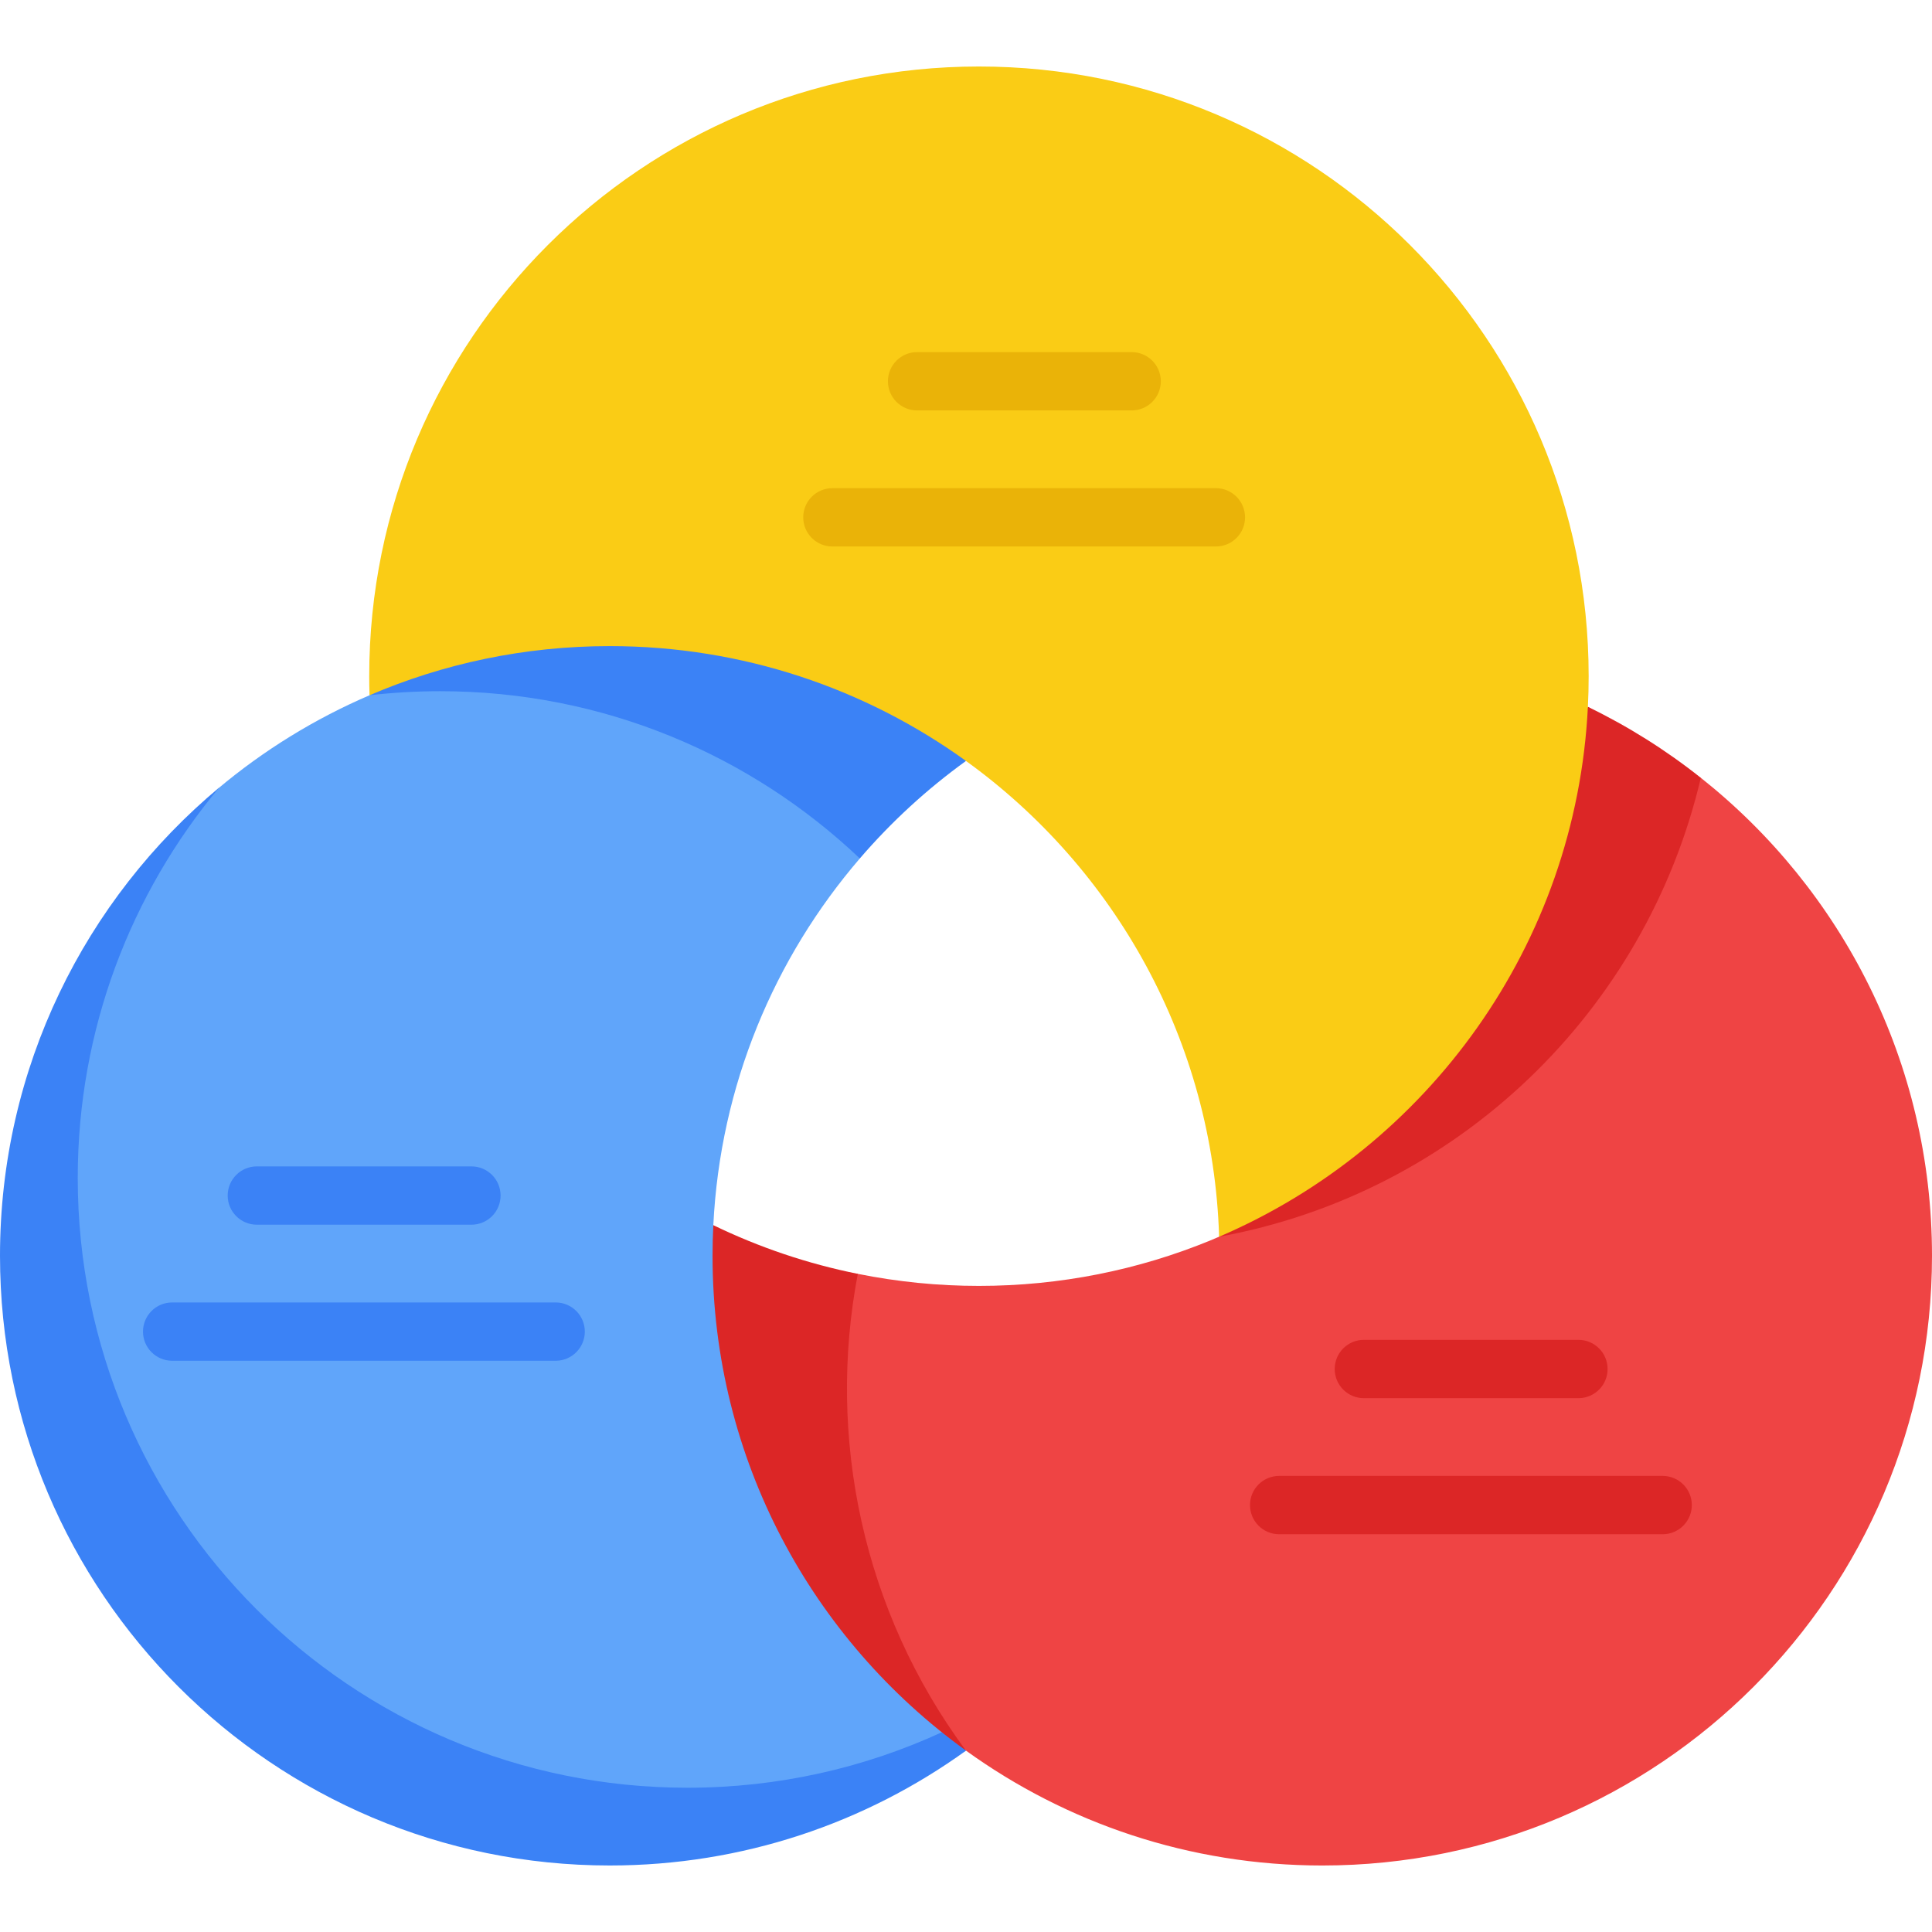
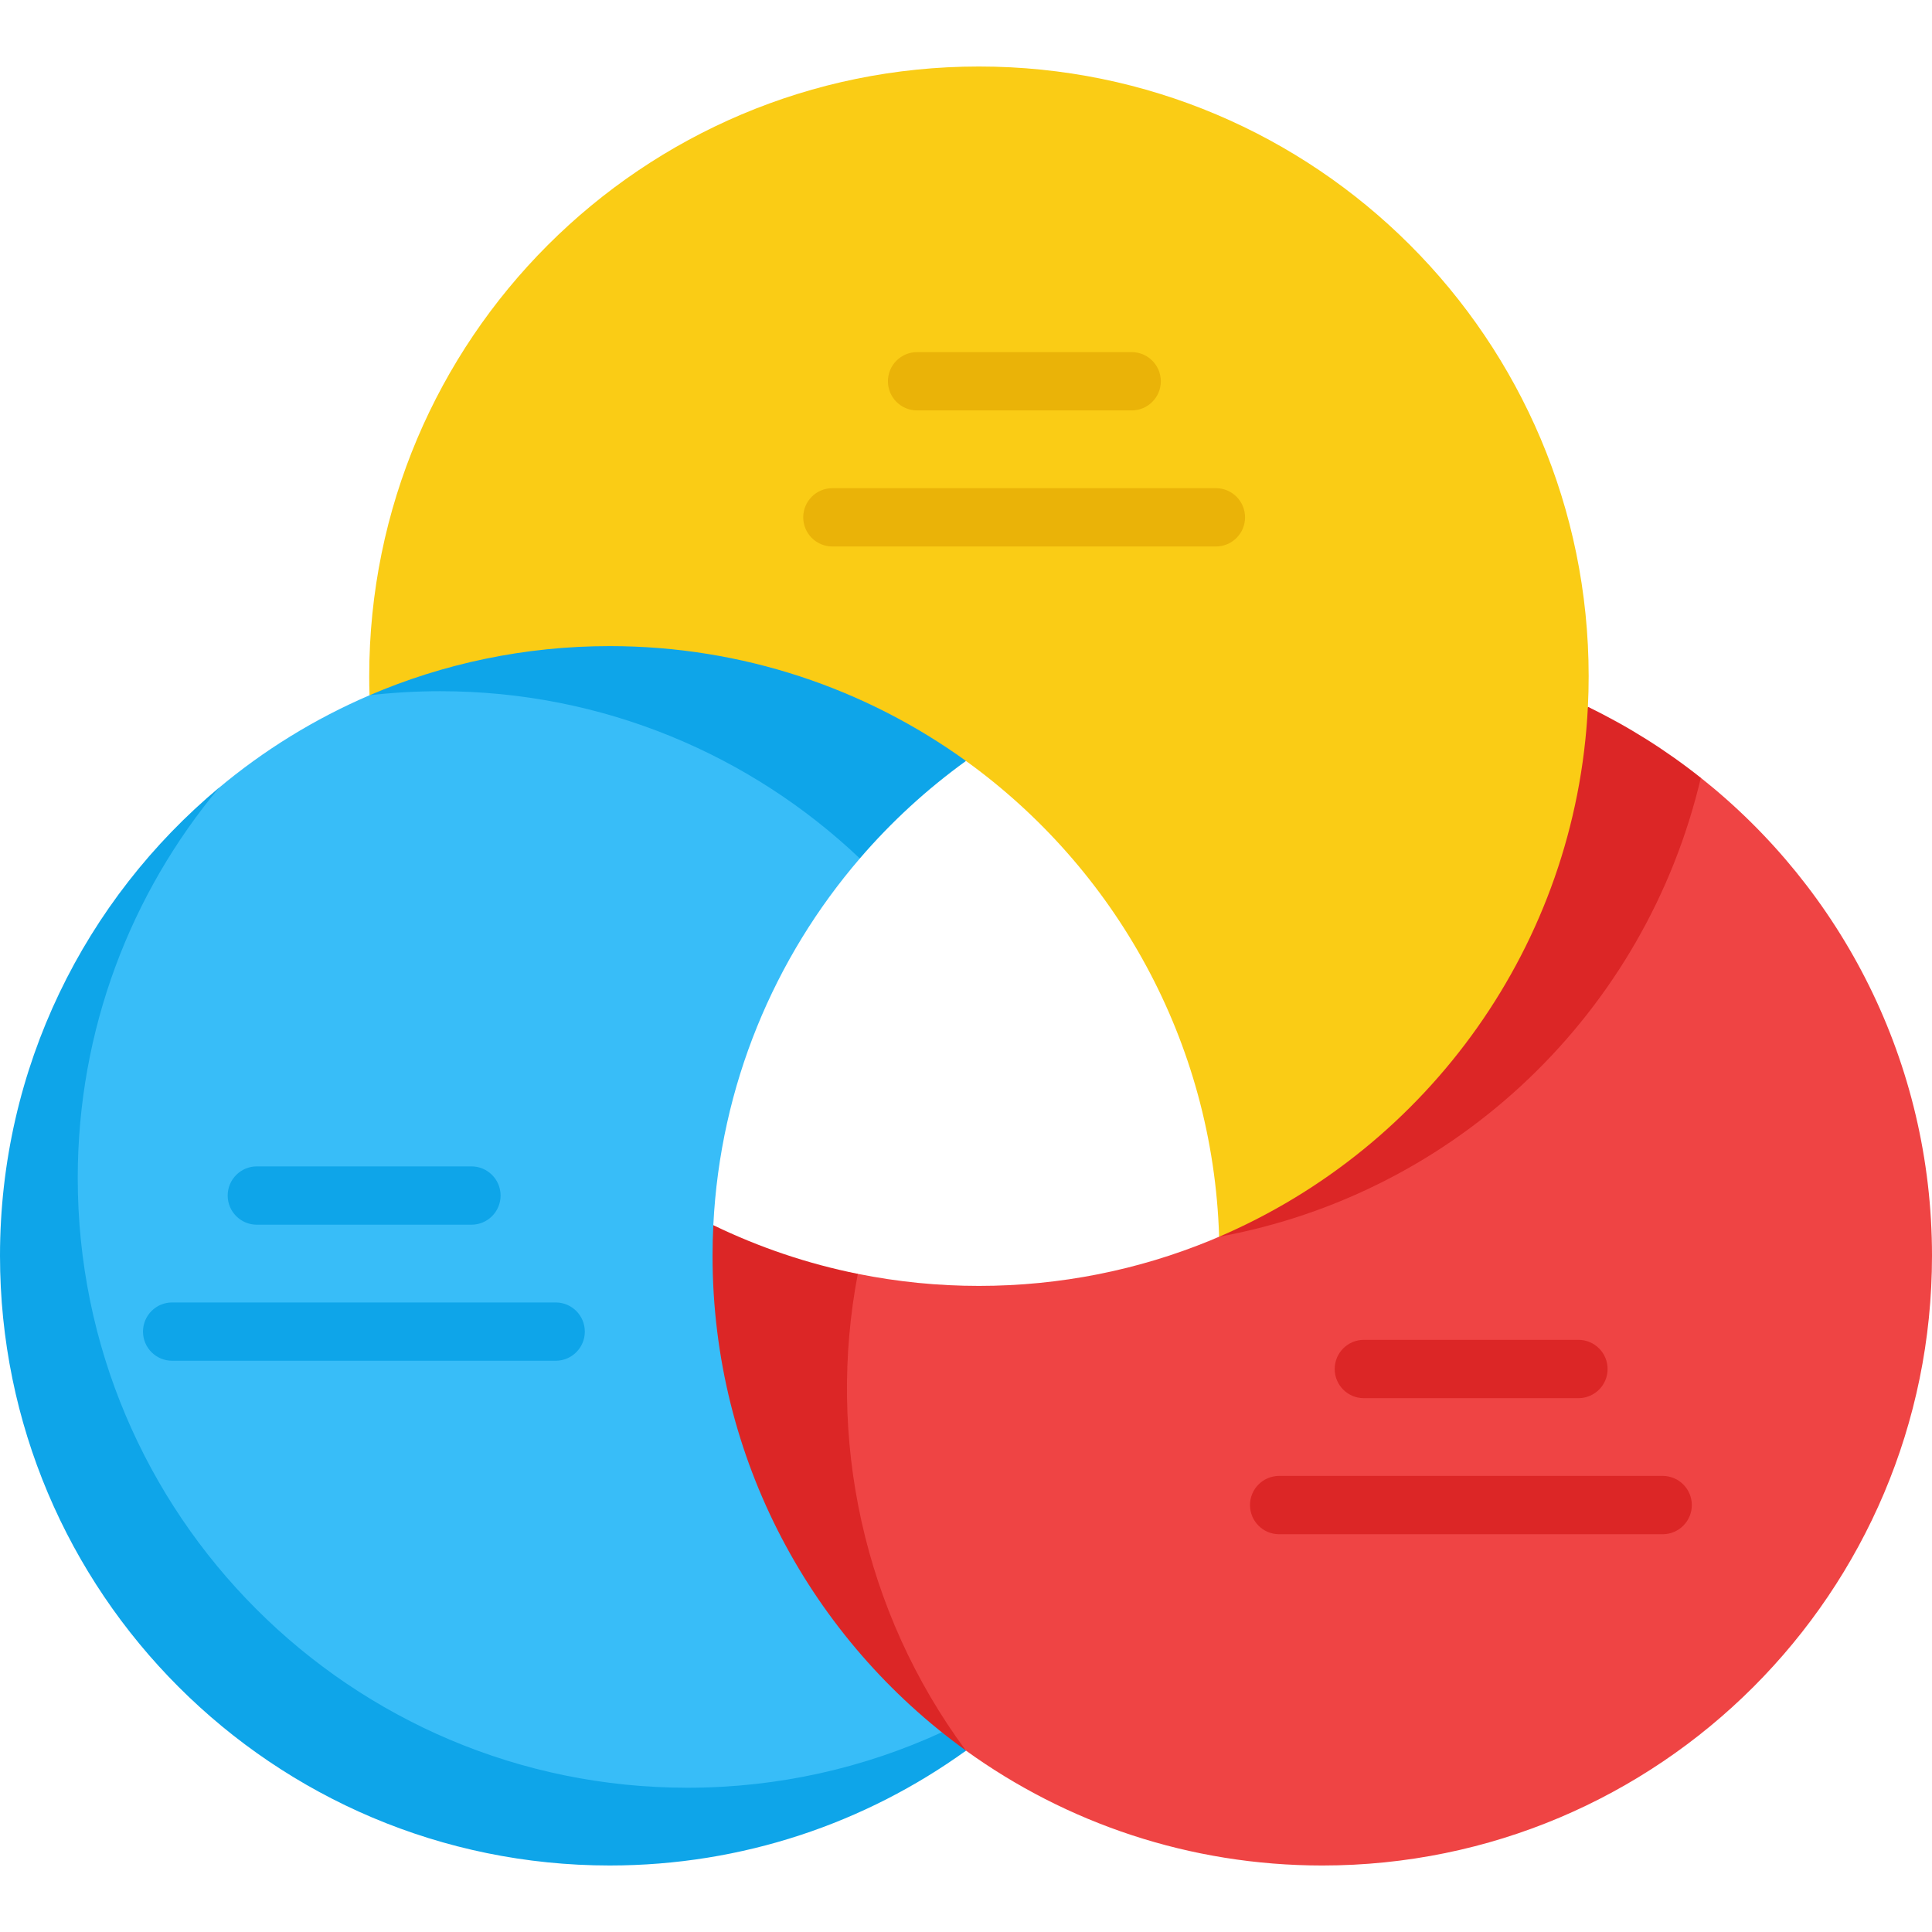
<svg xmlns="http://www.w3.org/2000/svg" version="1.1" width="512" height="512" x="0" y="0" viewBox="0 0 512 512" style="enable-background:new 0 0 512 512" xml:space="preserve" class="">
  <g>
-     <path d="M256 463.939c-30.268 15.96-57.447 25.474-92.694 25.474-89.233 0-157.727-67.369-157.727-156.613 0-41.411 11.286-78.96 36.911-107.552 5.142-5.737 15.317-16.287 15.317-16.287a161.65 161.65 0 0 1 40.126-24.71c19.538-8.384 41.042-13.028 63.649-13.028 35.248 0 61.069 6.654 87.628 25.8-10.371 7.481-18.874 20.819-21.347 30.479-22.676 26.369-36.993 60.134-38.826 97.182-.133 2.687 10.654 23.747 10.654 23.747S219.944 424.183 256 463.939z" opacity="1" data-original="#5de1c4" class="" fill="#60a5fa" />
-     <path d="M256 463.942c-26.558 19.141-59.174 30.432-94.416 30.432C72.35 494.374 0 422.034 0 332.79c0-49.861 22.592-94.447 58.102-124.096-23.406 28.031-37.499 64.118-37.499 103.492 0 89.245 72.35 161.584 161.584 161.584 24.055 0 46.894-5.264 67.405-14.701 1.12.899 4.253-2.152 5.399-1.285.995.752 0 5.426 1.009 6.158zM256 201.658a162.606 162.606 0 0 0-28.138 25.845c-28.958-27.475-68.092-44.326-111.164-44.326-6.356 0-12.606.364-18.767 1.075 0 0 .27-.668.45-.746 19.397-8.346 41.292-18.139 63.695-18.139 35.245-.001 78.91 14.027 93.924 36.291z" opacity="1" data-original="#09d6b4" class="" fill="#3b82f6" />
+     <path d="M256 463.939c-30.268 15.96-57.447 25.474-92.694 25.474-89.233 0-157.727-67.369-157.727-156.613 0-41.411 11.286-78.96 36.911-107.552 5.142-5.737 15.317-16.287 15.317-16.287a161.65 161.65 0 0 1 40.126-24.71c19.538-8.384 41.042-13.028 63.649-13.028 35.248 0 61.069 6.654 87.628 25.8-10.371 7.481-18.874 20.819-21.347 30.479-22.676 26.369-36.993 60.134-38.826 97.182-.133 2.687 10.654 23.747 10.654 23.747S219.944 424.183 256 463.939z" opacity="1" data-original="#5de1c4" class="" fill="#38bdf8" />
+     <path d="M256 463.942c-26.558 19.141-59.174 30.432-94.416 30.432C72.35 494.374 0 422.034 0 332.79c0-49.861 22.592-94.447 58.102-124.096-23.406 28.031-37.499 64.118-37.499 103.492 0 89.245 72.35 161.584 161.584 161.584 24.055 0 46.894-5.264 67.405-14.701 1.12.899 4.253-2.152 5.399-1.285.995.752 0 5.426 1.009 6.158zM256 201.658a162.606 162.606 0 0 0-28.138 25.845c-28.958-27.475-68.092-44.326-111.164-44.326-6.356 0-12.606.364-18.767 1.075 0 0 .27-.668.45-.746 19.397-8.346 41.292-18.139 63.695-18.139 35.245-.001 78.91 14.027 93.924 36.291z" opacity="1" data-original="#09d6b4" class="" fill="#0ea5e9" />
    <path fill="#ef4444" d="M512 332.795c0 89.244-72.349 161.582-161.582 161.582-35.245 0-67.857-11.285-94.416-30.441 0 0-8.117-8.284-12.584-12.333-32.617-29.563-48.777-117.754-48.638-120.444 12.009 5.817 23.059 7.186 32.548 6.424a162.336 162.336 0 0 0 32.099 3.193c86.512 0 157.157-67.999 161.378-153.461 4.957 2.403 9.304 13.771 13.963 16.649 5.385 3.327 15.967 2.162 15.967 2.162C488.059 235.725 512 281.464 512 332.795z" opacity="1" data-original="#fe7c66" class="" />
    <path fill="#dc2626" d="M255.979 463.921c-40.672-29.34-67.147-77.14-67.147-131.132 0-2.72.072-5.419.206-8.108a160.001 160.001 0 0 0 38.291 12.902c-8.262 43.309 1.289 89.345 28.65 126.338zM450.736 206.127c-14.587 62.017-64.519 110.083-127.659 121.621 0 0 .678-1.876 1.287-2.151 35.764-16.159 55.851-51.344 72.332-87.111 8.401-18.232 24.112-51.169 24.112-51.169a160.808 160.808 0 0 1 29.928 18.81z" opacity="1" data-original="#fe6c55" class="" />
    <path fill="#facc15" d="M421.01 179.205c0 2.721-.064 5.421-.203 8.11-3.118 63.135-42.49 116.745-97.729 140.433-1.586-51.907-27.673-97.643-67.067-126.077l-.011-.01c-26.559-19.145-59.171-30.437-94.418-30.437-22.606 0-44.118 4.639-63.649 13.028a131.911 131.911 0 0 1-.086-5.046c0-89.244 72.338-161.582 161.582-161.582 89.232 0 161.581 72.338 161.581 161.581z" opacity="1" data-original="#fee45a" class="" />
    <path fill="#eab308" d="M299.903 108.768h-56.868a7.726 7.726 0 1 1 0-15.452h56.868a7.725 7.725 0 0 1 7.726 7.726 7.725 7.725 0 0 1-7.726 7.726zM322.348 144.824H220.591a7.726 7.726 0 1 1 0-15.452h101.758a7.727 7.727 0 0 1-.001 15.452z" opacity="1" data-original="#ffd15b" class="" />
-     <path d="M124.935 324.558H68.066a7.726 7.726 0 1 1 0-15.452h56.868a7.725 7.725 0 0 1 7.726 7.726 7.724 7.724 0 0 1-7.725 7.726zM147.379 360.615H45.622a7.726 7.726 0 1 1 0-15.452H147.38a7.727 7.727 0 0 1-.001 15.452z" opacity="1" data-original="#09d6b4" class="" fill="#3b82f6" />
+     <path d="M124.935 324.558H68.066a7.726 7.726 0 1 1 0-15.452h56.868a7.725 7.725 0 0 1 7.726 7.726 7.724 7.724 0 0 1-7.725 7.726zM147.379 360.615H45.622a7.726 7.726 0 1 1 0-15.452H147.38a7.727 7.727 0 0 1-.001 15.452z" opacity="1" data-original="#09d6b4" class="" fill="#0ea5e9" />
    <path fill="#dc2626" d="M418.303 370.528h-56.868a7.726 7.726 0 1 1 0-15.452h56.868a7.726 7.726 0 1 1 0 15.452zM440.747 406.585H338.99a7.726 7.726 0 1 1 0-15.452h101.758a7.727 7.727 0 0 1-.001 15.452z" opacity="1" data-original="#fe6c55" class="" />
  </g>
</svg>
